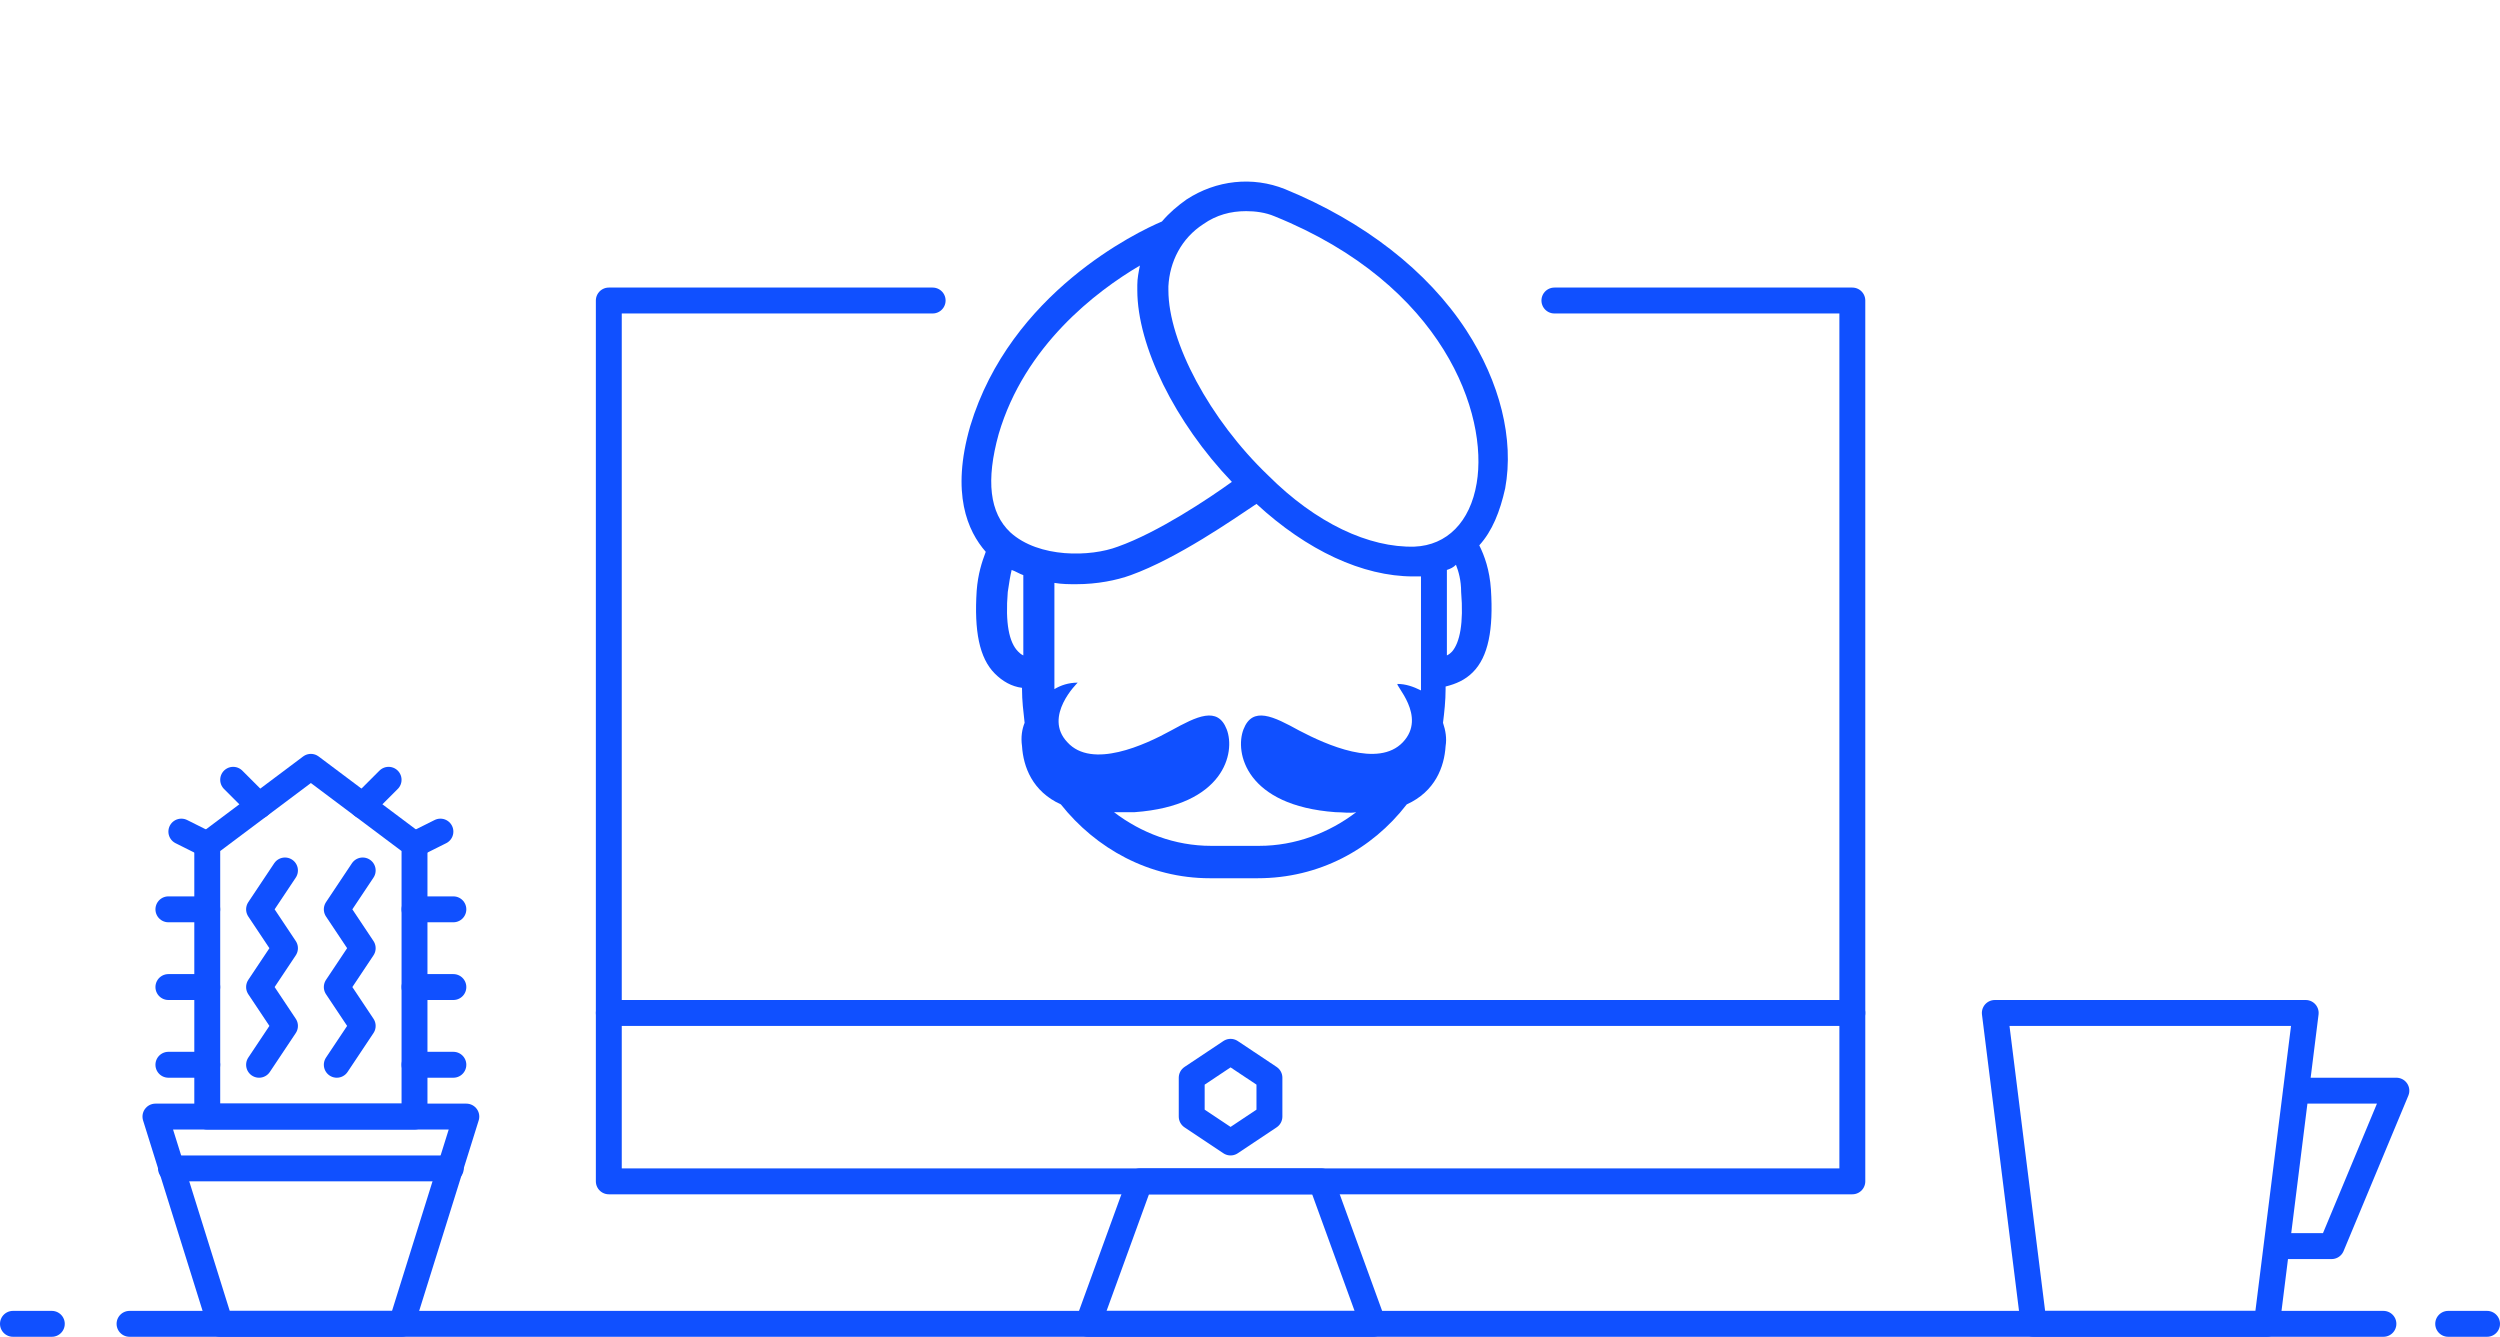
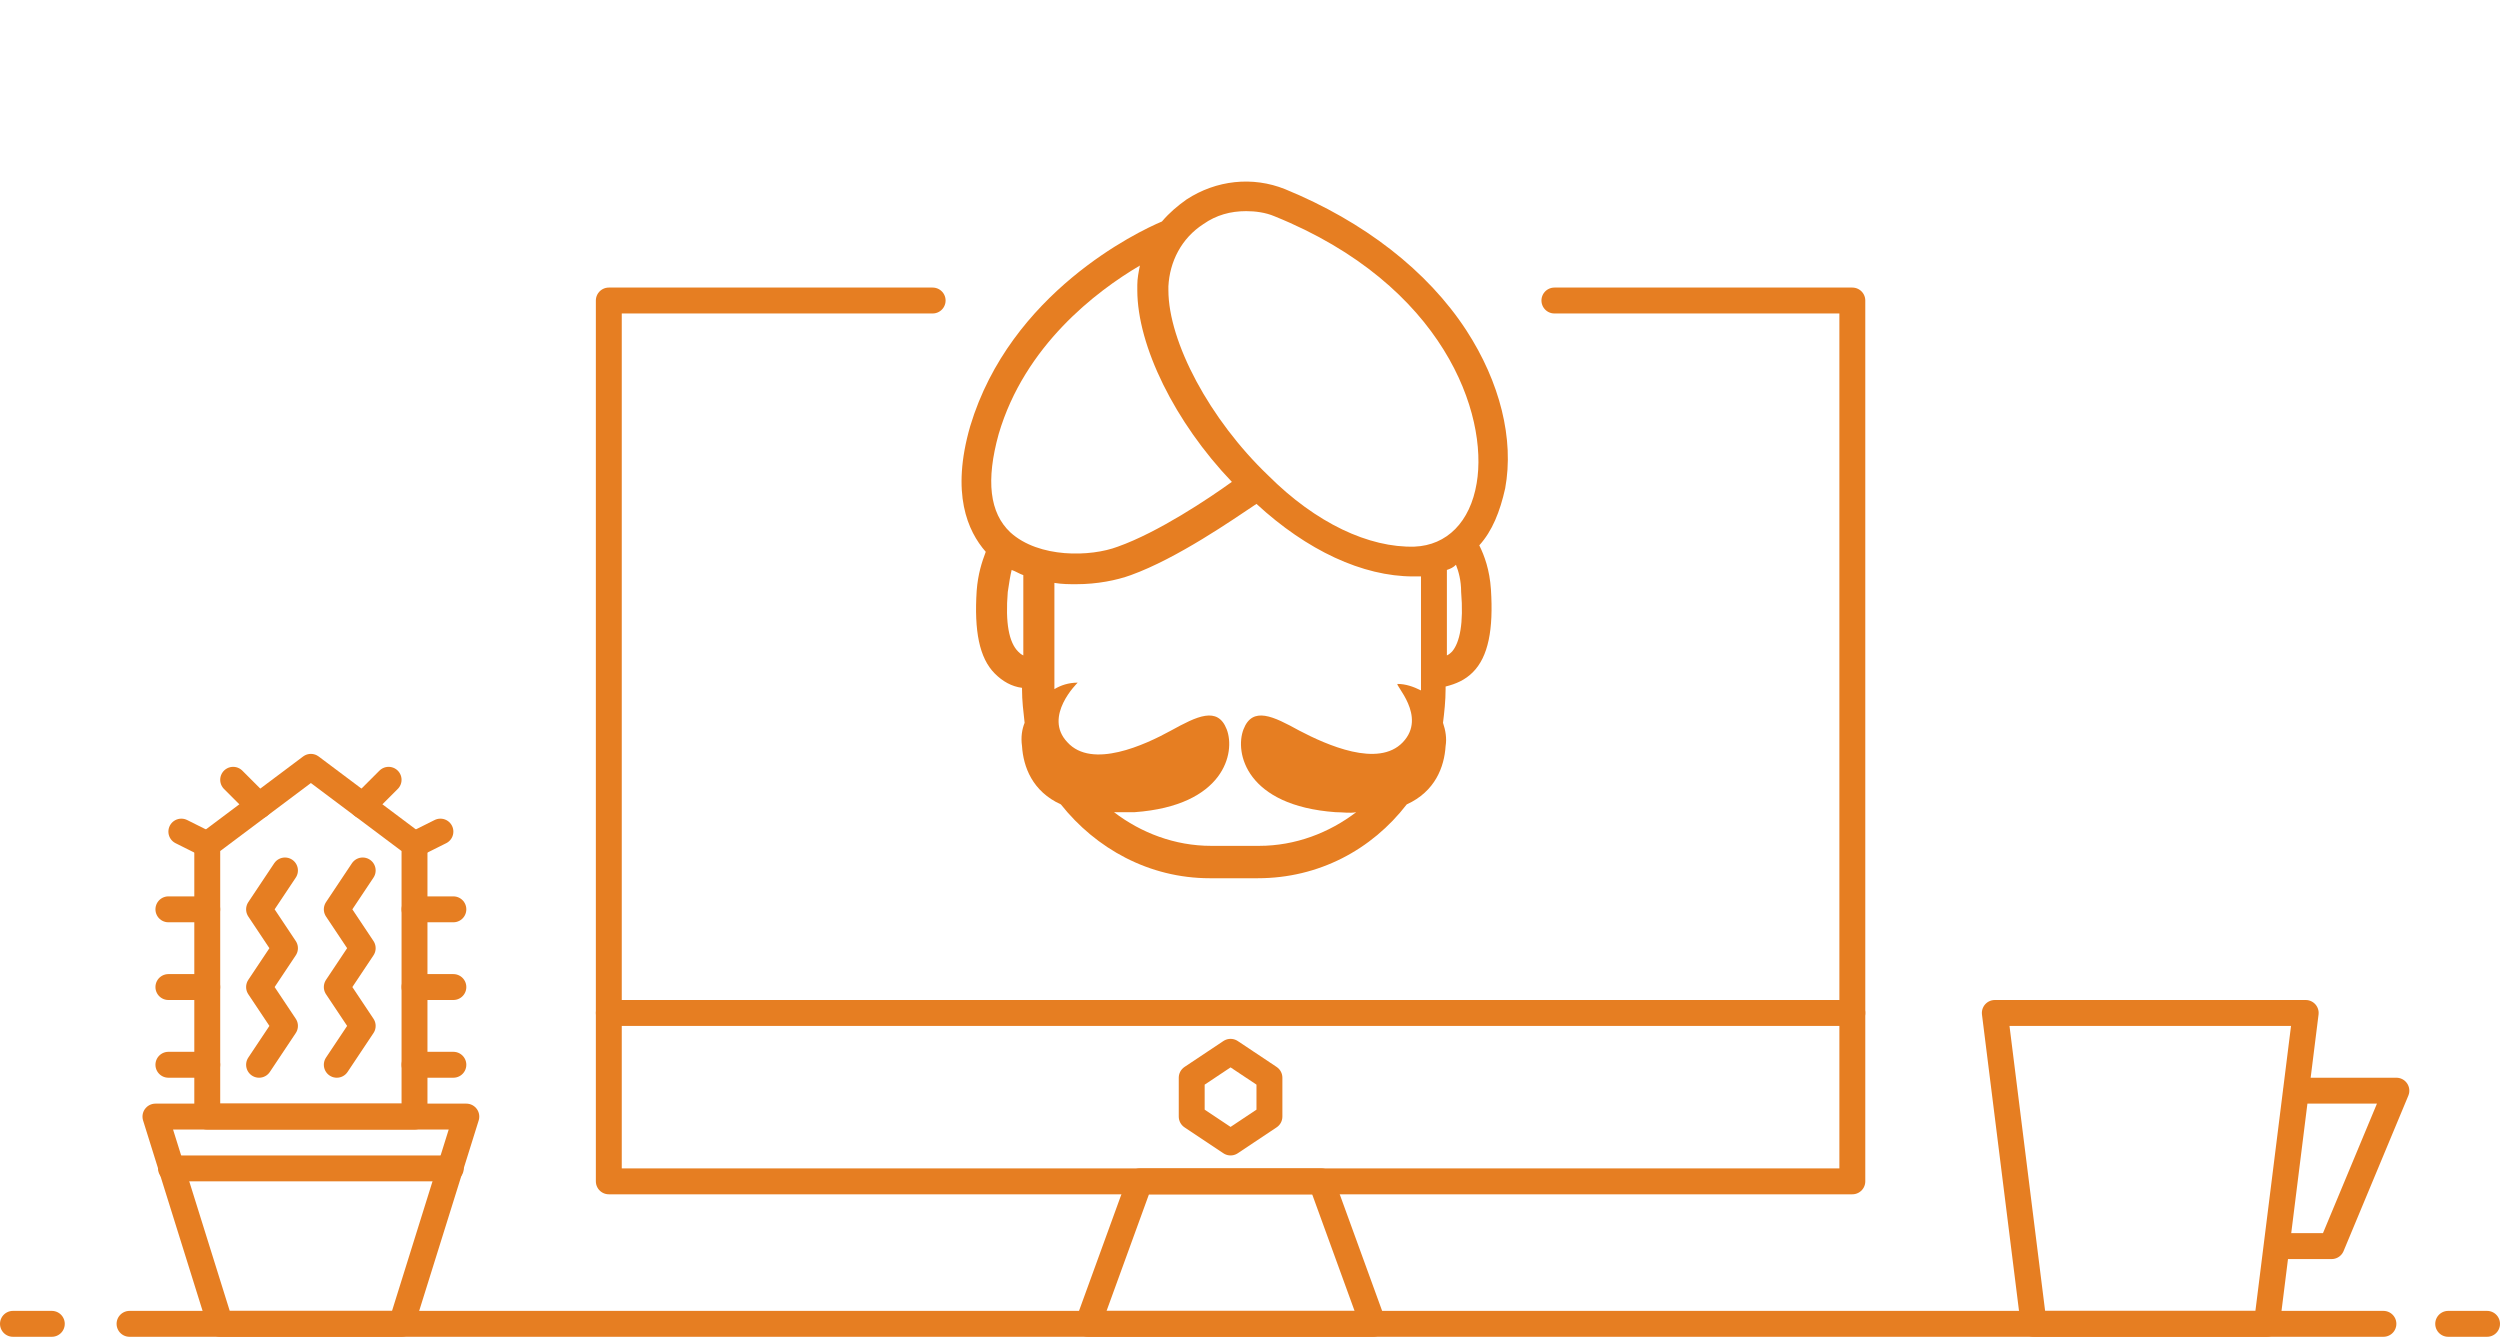
<svg xmlns="http://www.w3.org/2000/svg" version="1.1" id="Calque_1" x="0px" y="0px" width="193px" height="103.2px" viewBox="0 0 193 103.2" style="enable-background:new 0 0 193 103.2;" xml:space="preserve">
  <style type="text/css">
- 	.st0{fill:none;stroke:#1050FF;stroke-width:2;stroke-linejoin:round;stroke-miterlimit:10;}
- 	.st1{fill:none;stroke:#1050FF;stroke-width:2;stroke-linecap:round;stroke-linejoin:round;stroke-miterlimit:10;}
- 	.st2{fill:#1050FF;}
+ 	.st0{fill:none;stroke:#E67E22;stroke-width:2;stroke-linejoin:round;stroke-miterlimit:10;}
+ 	.st1{fill:none;stroke:#E67E22;stroke-width:2;stroke-linecap:round;stroke-linejoin:round;stroke-miterlimit:10;}
+ 	.st2{fill:#E67E22;}
	.logo__guru {
		animation-duration: 2s;
		animation-fill-mode: both;
		animation-iteration-count: infinite;
		animation-direction: alternate;
		animation-name: mobile;
	}

	@keyframes mobile {
		from {
			transform: translate3d(0,0,0);
		}

		to {
			transform: translate3d(0, -5px, 0);
		}
	}
</style>
  <g>
    <polygon class="st0" points="31,102.2 17,102.2 12,86.2 36,86.2  " />
    <polygon class="st0" points="175,102.2 157,102.2 154,78.2 178,78.2  " />
    <polygon class="st0" points="98,86.2 95,88.2 92,86.2 92,83.2 95,81.2 98,83.2  " />
    <g>
      <polygon class="st1" points="106,102.2 102,91.2 88,91.2 84,102.2   " />
    </g>
    <polygon class="st1" points="32,86.2 16,86.2 16,65.2 24,59.2 32,65.2  " />
    <line class="st1" x1="16" y1="70.2" x2="13" y2="70.2" />
    <line class="st1" x1="16" y1="65.2" x2="14" y2="64.2" />
    <line class="st1" x1="16" y1="76.2" x2="13" y2="76.2" />
    <line class="st1" x1="16" y1="82.2" x2="13" y2="82.2" />
    <line class="st1" x1="32" y1="70.2" x2="35" y2="70.2" />
    <line class="st1" x1="32" y1="76.2" x2="35" y2="76.2" />
    <line class="st1" x1="32" y1="82.2" x2="35" y2="82.2" />
    <line class="st1" x1="20" y1="62.2" x2="18" y2="60.2" />
    <line class="st1" x1="32" y1="65.2" x2="34" y2="64.2" />
    <line class="st1" x1="28" y1="62.2" x2="30" y2="60.2" />
    <line class="st1" x1="13.2" y1="90.2" x2="34.8" y2="90.2" />
    <polyline class="st1" points="20,82.2 22,79.2 20,76.2 22,73.2 20,70.2 22,67.2  " />
    <polyline class="st1" points="26,82.2 28,79.2 26,76.2 28,73.2 26,70.2 28,67.2  " />
    <g>
      <line class="st1" x1="10" y1="102.2" x2="184" y2="102.2" />
      <line class="st1" x1="189" y1="102.2" x2="192" y2="102.2" />
      <line class="st1" x1="1" y1="102.2" x2="4" y2="102.2" />
    </g>
    <polyline class="st1" points="177.3,84.2 185,84.2 180,96.2 175.8,96.2  " />
    <polyline class="st1" points="120,23.2 143,23.2 143,91.2 47,91.2 47,23.2 72,23.2  " />
    <line class="st1" x1="47" y1="78.2" x2="143" y2="78.2" />
  </g>
  <g class="logo__guru">
    <path class="st2" d="M99.2,14.6c-2.5-1-5.3-0.7-7.6,0.8c-0.7,0.5-1.3,1-1.9,1.7c-1.9,0.8-11.7,5.5-14.8,15.8   c-1.5,5.2-0.2,8.1,1.2,9.7c-0.3,0.8-0.6,1.7-0.7,3c-0.2,3.1,0.2,5.2,1.4,6.4c0.6,0.6,1.3,1,2.1,1.1v0.1c0,0.9,0.1,1.7,0.2,2.6   c-0.2,0.5-0.3,1.1-0.2,1.8c0.1,1.6,0.8,3.5,3,4.5c2.7,3.4,6.8,5.7,11.5,5.7h3.7c4.7,0,8.8-2.2,11.5-5.7c2.2-1,2.9-2.9,3-4.5   c0.1-0.6,0-1.2-0.2-1.8c0.1-0.8,0.2-1.7,0.2-2.6V53c0.8-0.2,1.5-0.5,2.1-1.1c1.2-1.2,1.6-3.3,1.4-6.4c-0.1-1.5-0.5-2.6-0.9-3.4   c1-1.1,1.6-2.6,2-4.4c0.7-3.8-0.4-8.2-3-12.2C110.2,20.9,105.3,17.1,99.2,14.6z M114,37.3c-0.5,3-2.3,4.8-4.8,4.9   c-3.5,0.1-7.6-1.8-11.3-5.5c-4.5-4.3-7.7-10.3-7.7-14.3c0-0.1,0-0.2,0-0.3c0.1-1.9,1-3.7,2.7-4.8c1-0.7,2.1-1,3.3-1   c0.7,0,1.5,0.1,2.2,0.4C111.5,22,114.9,32,114,37.3z M108.3,57.3c-1.9,2-5.9,0.2-8-0.9c-2-1.1-3.6-1.9-4.3-0.1   c-0.7,1.8,0.2,5.9,7.1,6.4c0.6,0,1.1,0.1,1.6,0c-2.1,1.6-4.7,2.6-7.5,2.6h-3.7c-2.8,0-5.4-1-7.5-2.6c0.5,0,1,0,1.6,0   c6.9-0.5,7.8-4.6,7.1-6.4c-0.7-1.8-2.3-1-4.3,0.1c-2,1.1-6.1,3-8,0.9c-1.9-2,0.8-4.6,0.8-4.6c-0.7,0-1.3,0.2-1.8,0.5   c0-0.1,0-0.1,0-0.2V45c0.6,0.1,1.1,0.1,1.7,0.1c1.6,0,3.1-0.3,4.2-0.7c3.6-1.3,7.9-4.3,9.7-5.5c3.9,3.6,8.2,5.6,12.1,5.6   c0.1,0,0.2,0,0.4,0c0.1,0,0.1,0,0.2,0v8.6c0,0.1,0,0.1,0,0.2c-0.6-0.3-1.2-0.5-1.8-0.5C107.6,52.8,110.2,55.3,108.3,57.3z    M77.1,33.5c2-6.8,7.5-11,10.9-13c-0.1,0.5-0.2,1-0.2,1.5c0,0.1,0,0.3,0,0.4c0,4.3,2.9,10.2,7.3,14.8c-1.8,1.3-5.7,3.9-8.8,5   c-2.1,0.8-6.1,0.9-8.3-1.1C76.4,39.6,76.1,37.1,77.1,33.5z M77.8,45.7c0.1-0.7,0.2-1.3,0.3-1.7c0.3,0.1,0.6,0.3,0.9,0.4v6.2   c-0.2-0.1-0.3-0.2-0.4-0.3C77.9,49.6,77.6,48.1,77.8,45.7z M111.7,44c0.3-0.1,0.5-0.2,0.7-0.4c0.2,0.5,0.4,1.2,0.4,2.1   c0.2,2.4-0.1,3.9-0.7,4.6c-0.1,0.1-0.2,0.2-0.4,0.3V44z" />
  </g>
</svg>
